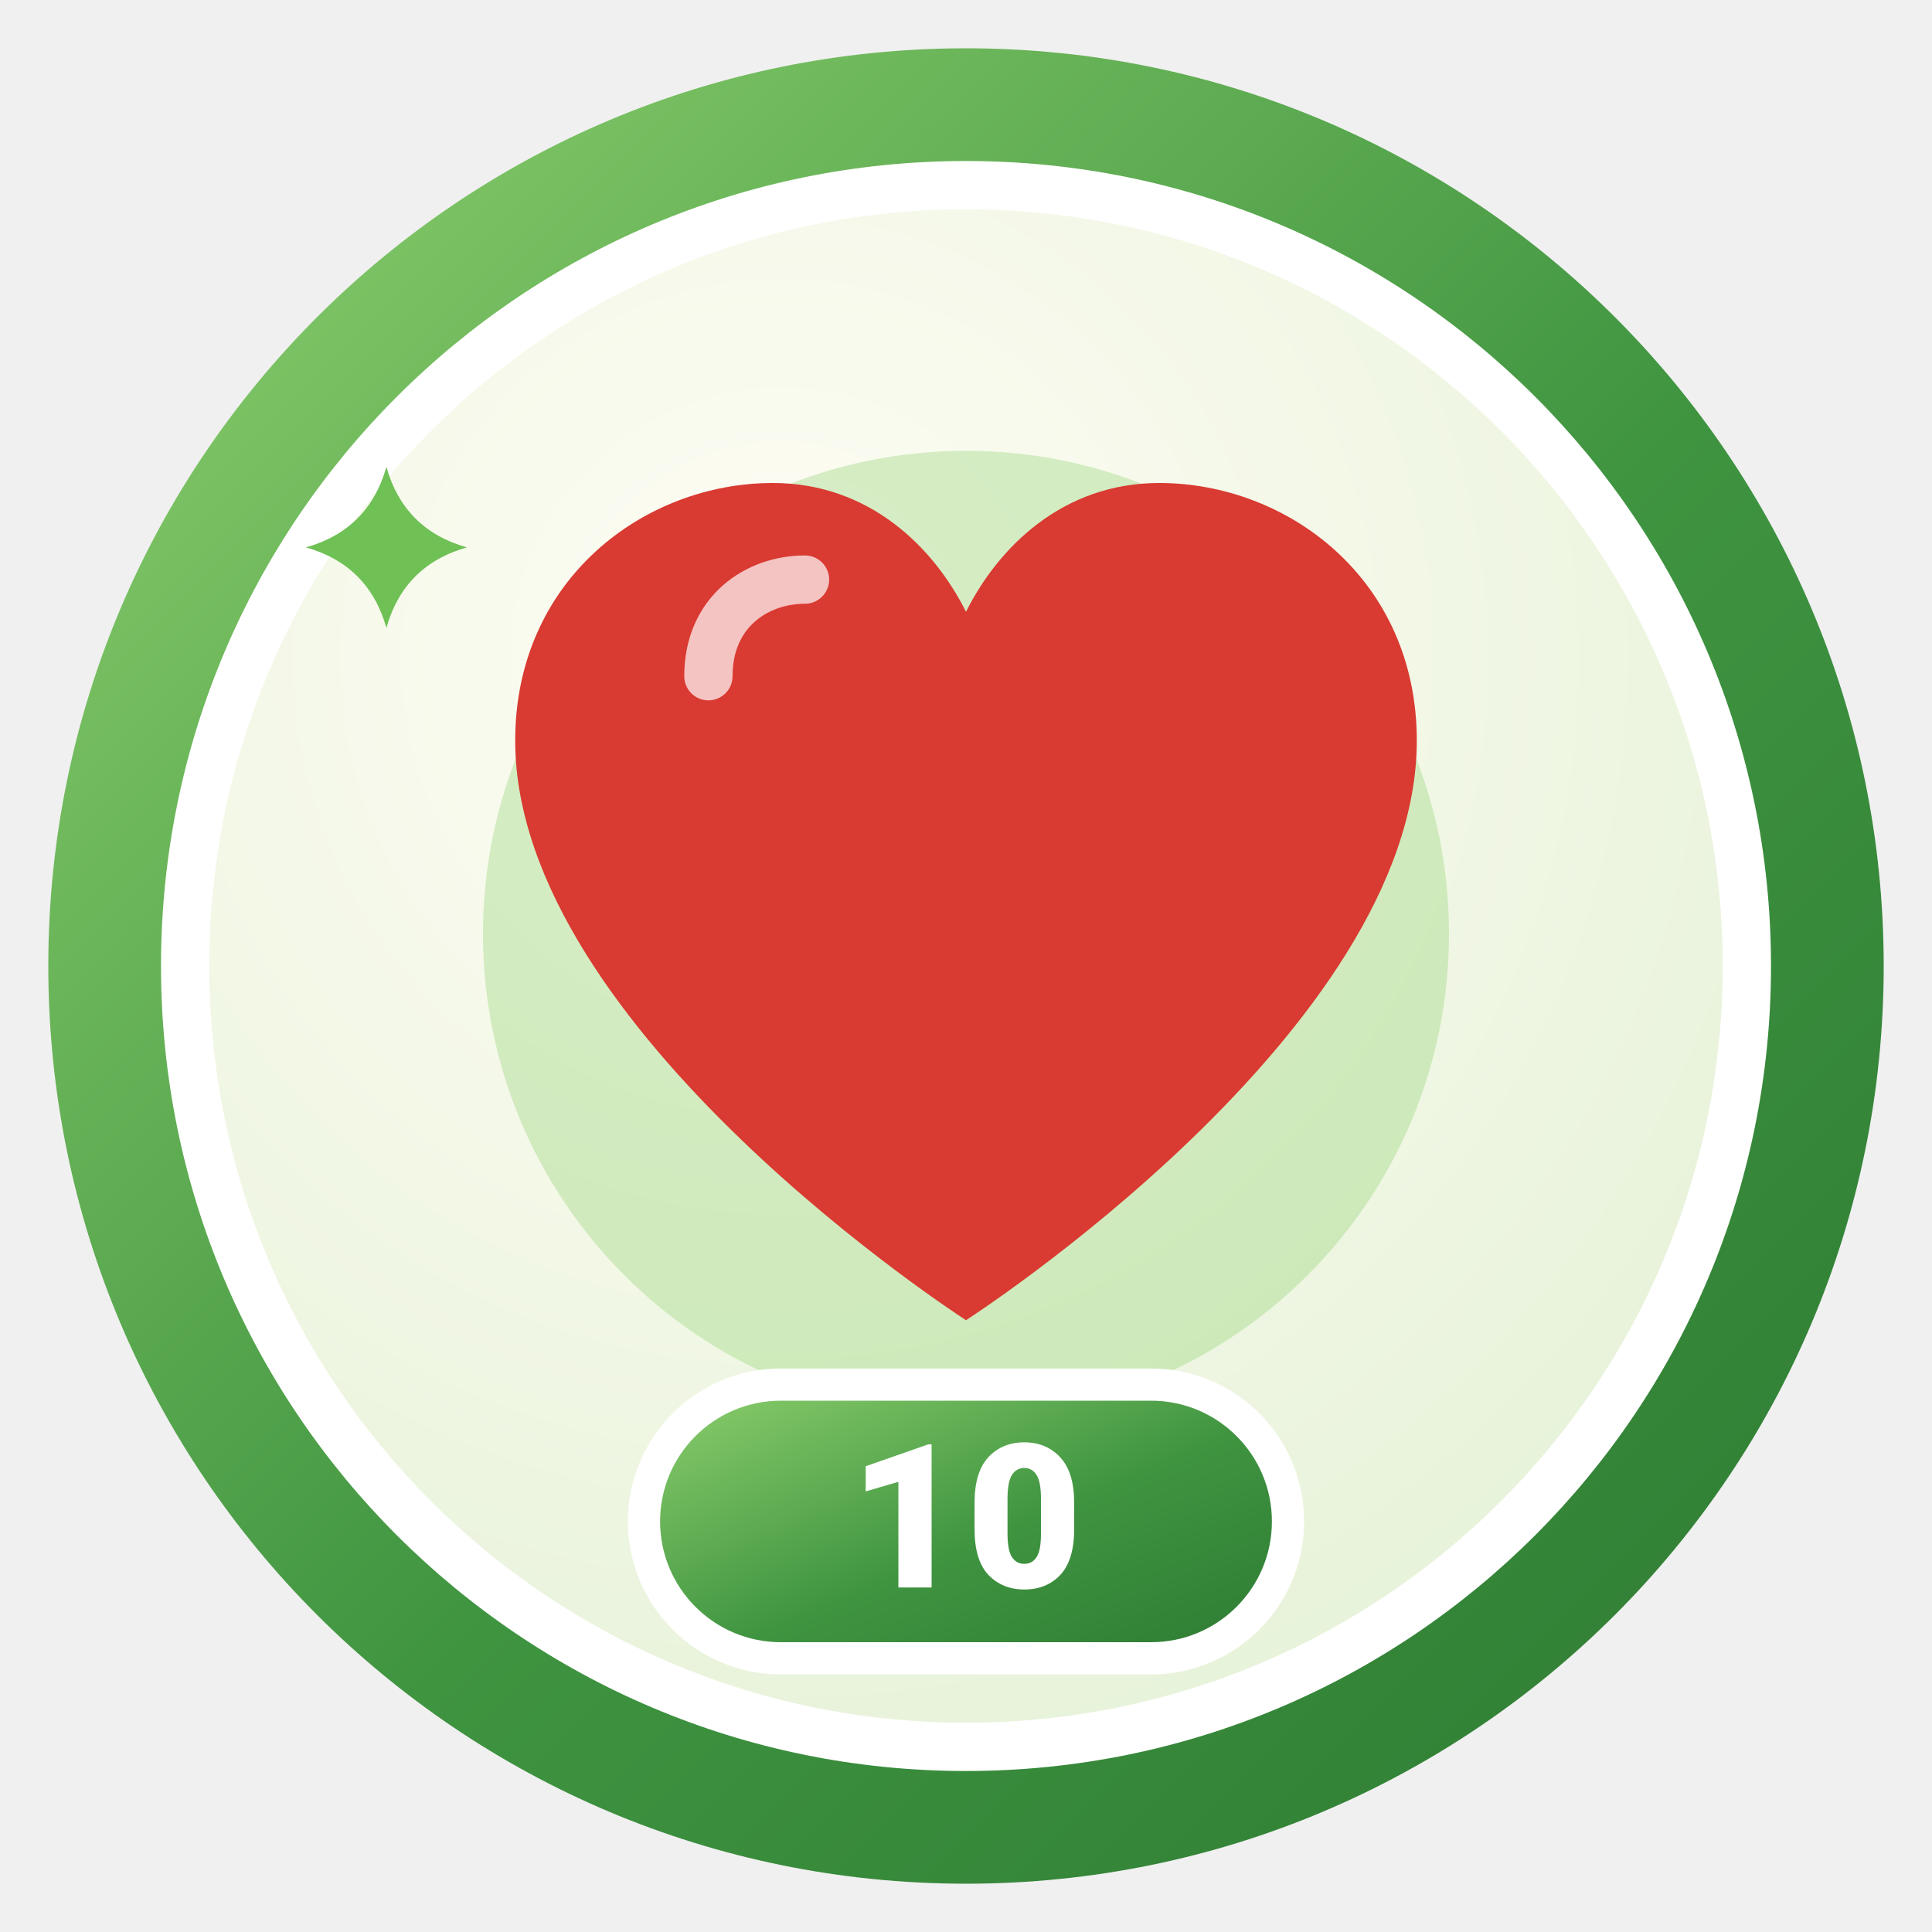
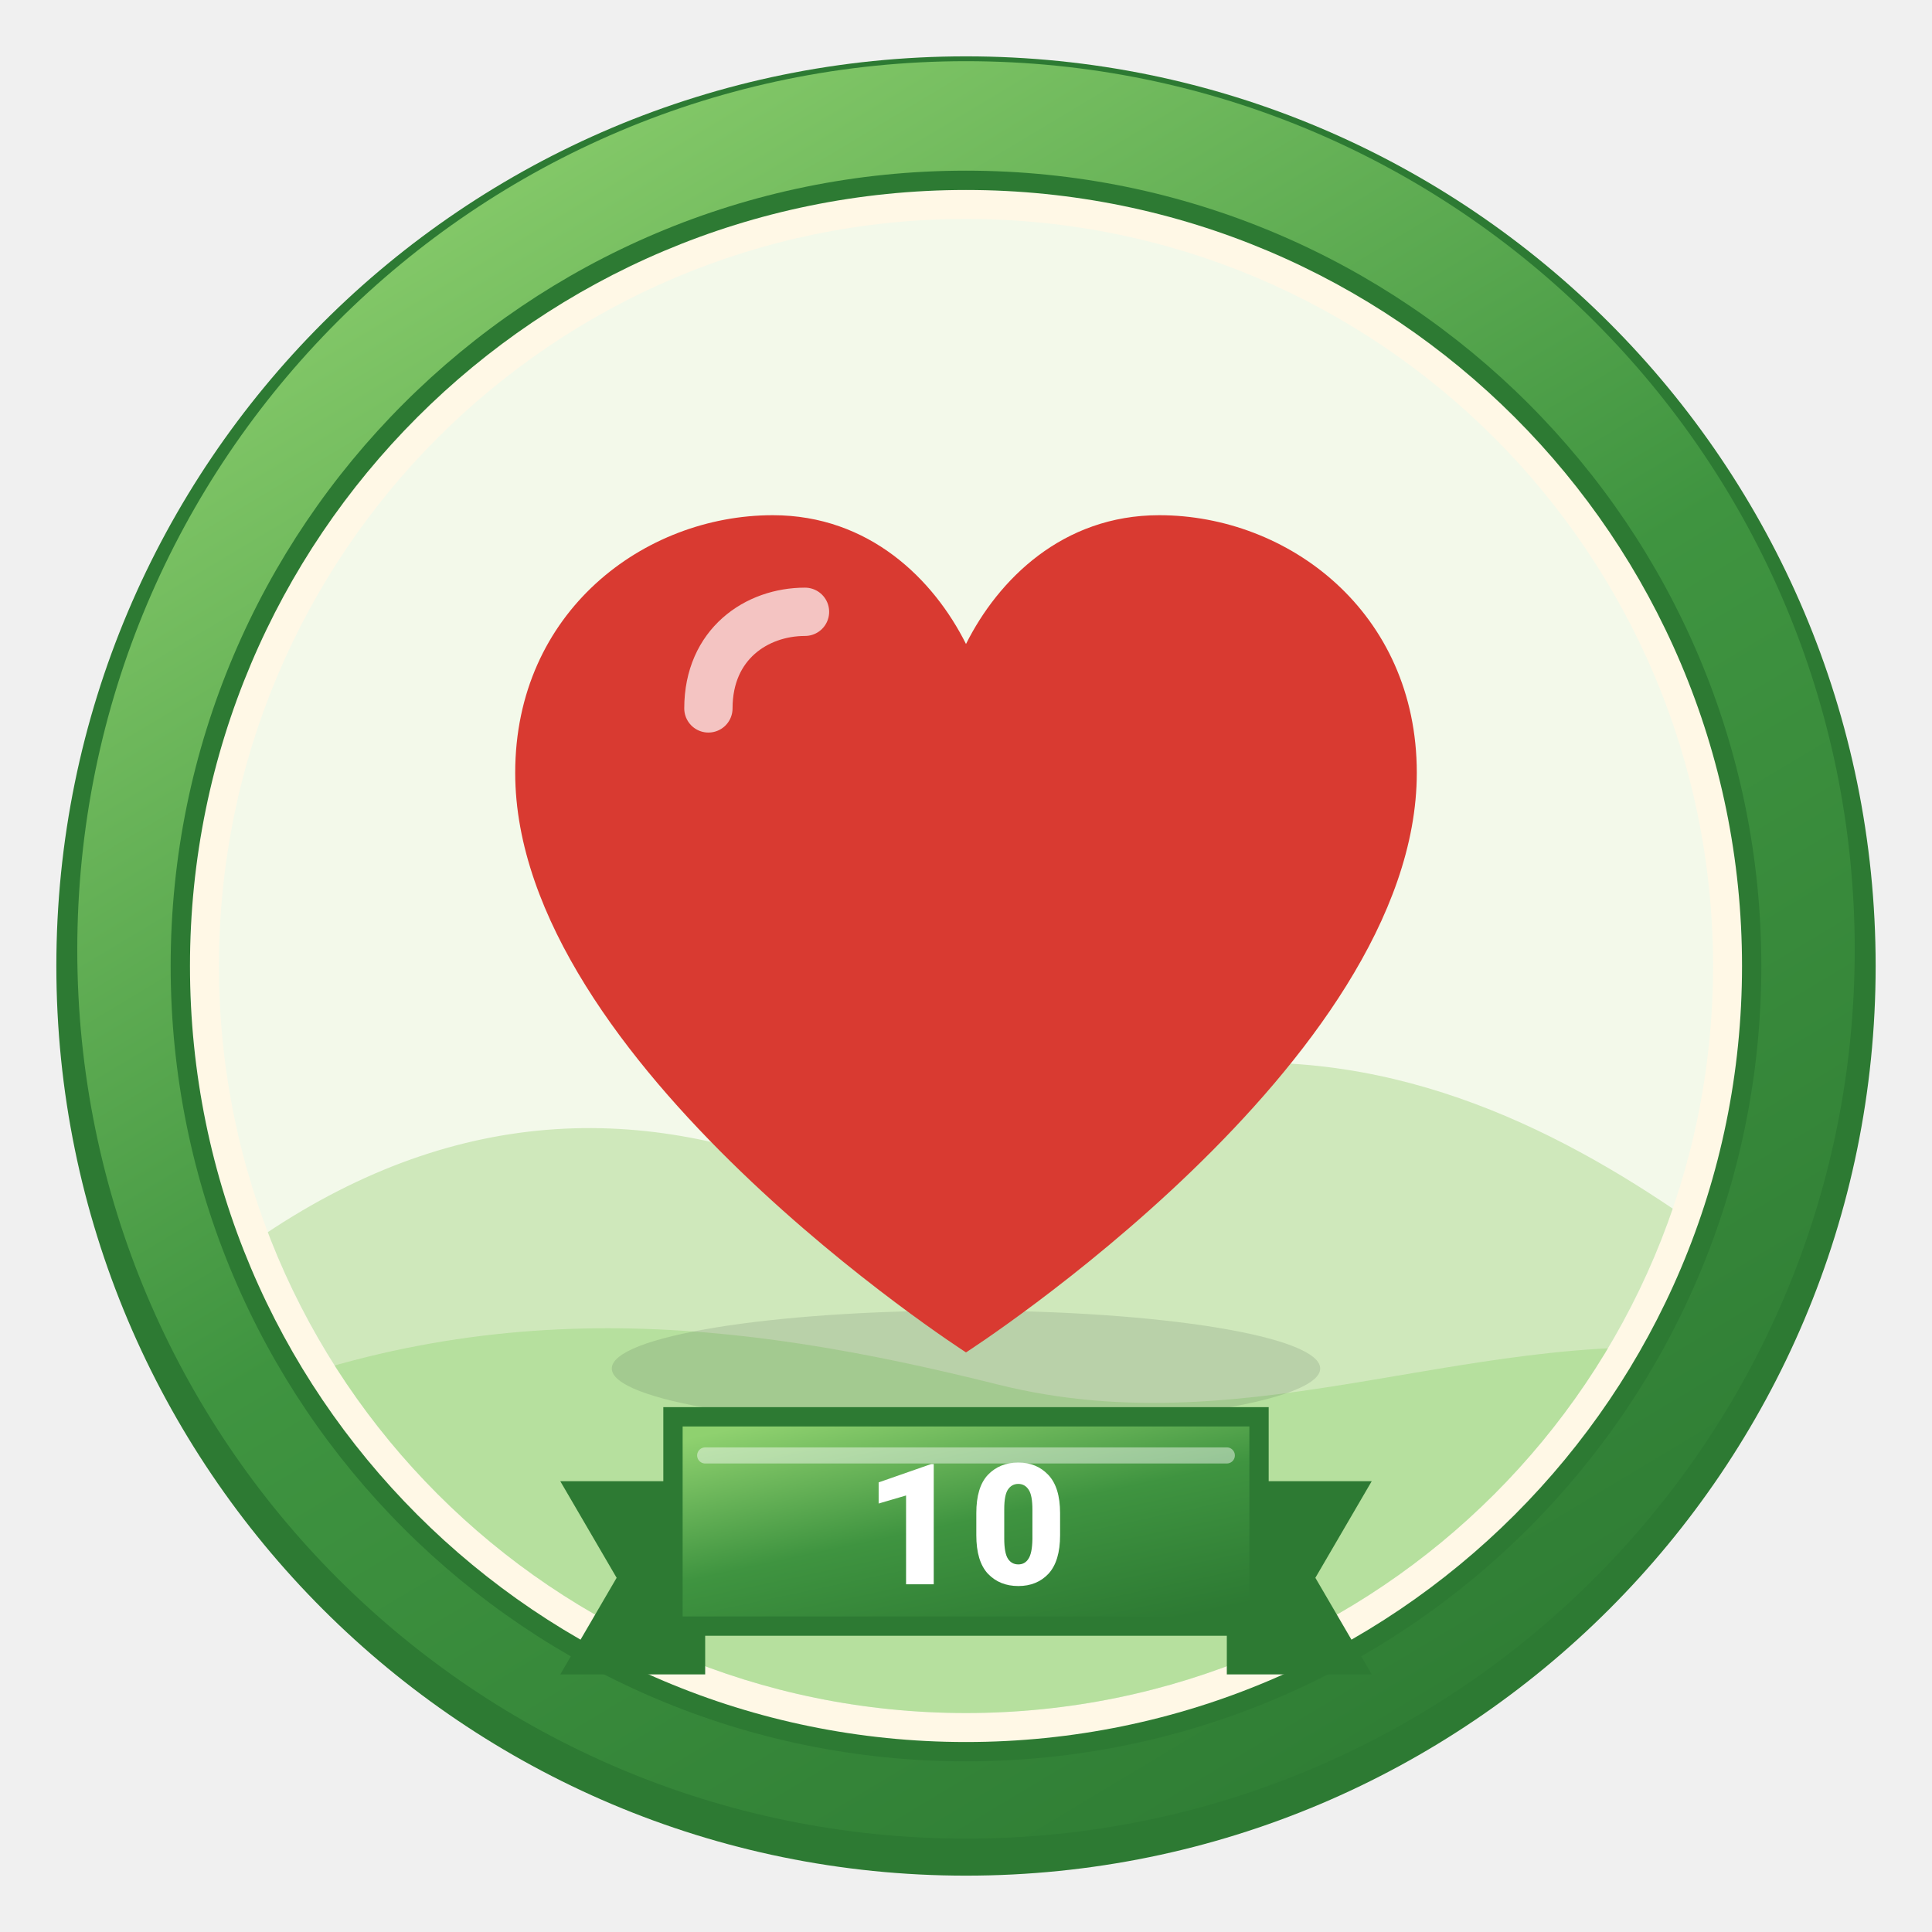
<svg xmlns="http://www.w3.org/2000/svg" viewBox="0 0 120 120" class="bx-badge bx-badge-common" data-badge="like-10">
  <style>.b-float{animation:b-float 4.8s ease-in-out infinite}
.b-sway{animation:b-sway 5.6s ease-in-out infinite;transform-box:fill-box;transform-origin:50% 100%}
.b-pulse{animation:b-pulse 3.6s ease-in-out infinite}
.b-twinkle{animation:b-twinkle 2.8s ease-in-out infinite;transform-box:fill-box;transform-origin:center}
.b-spin{animation:b-spin 28s linear infinite;transform-origin:60px 60px}
.b-blink{animation:b-blink 5.2s 1.2s infinite;transform-box:fill-box;transform-origin:center;transform:scaleY(0)}
@keyframes b-float{0%,100%{transform:translateY(0)}50%{transform:translateY(-2.5px)}}
@keyframes b-sway{0%,100%{transform:rotate(-3deg)}50%{transform:rotate(3deg)}}
@keyframes b-pulse{0%,100%{opacity:.55}50%{opacity:1}}
@keyframes b-twinkle{0%,100%{opacity:.25;transform:scale(.7)}50%{opacity:1;transform:scale(1)}}
@keyframes b-spin{to{transform:rotate(360deg)}}
@keyframes b-blink{0%,92%,100%{transform:scaleY(0)}95%{transform:scaleY(1)}}
@media (prefers-reduced-motion:reduce){.b-float,.b-sway,.b-pulse,.b-twinkle,.b-spin,.b-blink{animation:none}}</style>
  <defs>
-     <radialGradient id="bx-like-10-bg" cx=".38" cy=".3" r=".85">
-       <stop offset="0" stop-color="#fffdf5" />
-       <stop offset="1" stop-color="#e4f1d6" />
-     </radialGradient>
-     <linearGradient id="bx-like-10-ring" x1="0" y1="0" x2="1" y2="1">
+     <linearGradient id="bx-like-10-ring" x1=".2" y1="0" x2=".8" y2="1">
      <stop offset="0" stop-color="#8fd16f" />
-       <stop offset=".55" stop-color="#3f9440" />
+       <stop offset=".5" stop-color="#3f9440" />
      <stop offset="1" stop-color="#2d7a33" />
    </linearGradient>
    <clipPath id="bx-like-10-clip">
-       <circle cx="60" cy="60" r="47" />
+       <circle cx="60" cy="60" r="46.4" />
    </clipPath>
    <radialGradient id="bx-like-10-crown" cx=".4" cy=".28" r=".85">
      <stop offset="0" stop-color="#6fc055" />
      <stop offset=".65" stop-color="#3f9440" />
      <stop offset="1" stop-color="#2d7a33" />
    </radialGradient>
  </defs>
-   <circle cx="60" cy="60" r="57" fill="url(#bx-like-10-ring)" />
-   <circle cx="60" cy="60" r="50" fill="#fff" />
-   <circle cx="60" cy="60" r="47" fill="url(#bx-like-10-bg)" />
+   <circle cx="60" cy="60" r="56.5" fill="#2d7a33" />
+   <circle cx="60" cy="59" r="55.2" fill="url(#bx-like-10-ring)" />
+   <path d="M17.5 46A44.5 44.5 0 0 1 102.5 46" fill="none" stroke="#8fd16f" stroke-width="2.2" stroke-linecap="round" opacity=".9" />
+   <circle cx="60" cy="60" r="49.4" fill="#2d7a33" />
+   <circle cx="60" cy="60" r="48.2" fill="#fff8e6" />
  <g clip-path="url(#bx-like-10-clip)">
-     <circle class="b-pulse" cx="60" cy="58" r="30" fill="#8fd16f" opacity=".35" />
-     <g class="b-float">
-       <path d="M60 82C60 82 32 64 32 46C32 36 40 30 48 30C54 30 58 34 60 38C62 34 66 30 72 30C80 30 88 36 88 46C88 64 60 82 60 82Z" fill="#d93a31" />
+     <circle cx="60" cy="60" r="46.4" fill="#f3f9ea" />
+     <path d="M12 80C24 70 36 68 48 72C58 75 66 66 78 66C90 66 100 72 108 78V108H12Z" fill="#cfe8bb" />
+     <path d="M12 88C30 80 46 82 62 86C78 90 92 82 108 84V108H12Z" fill="#8fd16f" opacity=".38" />
+     <ellipse cx="60" cy="85" rx="22" ry="3.6" fill="#26372c" opacity=".13" />
+     <g transform="translate(0 2)">
+       <g class="b-float">
+         <path d="M60 82C60 82 32 64 32 46C32 36 40 30 48 30C54 30 58 34 60 38C62 34 66 30 72 30C80 30 88 36 88 46C88 64 60 82 60 82Z" fill="#d93a31" />
+       </g>
+       <path d="M44 42C44 38 47 36 50 36" stroke="#fff" stroke-width="3" stroke-linecap="round" fill="none" opacity=".7" />
    </g>
-     <path d="M44 42C44 38 47 36 50 36" stroke="#fff" stroke-width="3" stroke-linecap="round" fill="none" opacity=".7" />
  </g>
-   <path class="b-twinkle" style="animation-delay:0s" fill="#6fc055" d="M24 29Q25.1 32.9 29 34Q25.1 35.1 24 39Q22.9 35.1 19 34Q22.9 32.9 24 29Z" />
  <g>
-     <rect x="40" y="86" width="40" height="17" rx="8.5" fill="url(#bx-like-10-ring)" stroke="#fff" stroke-width="2" />
-     <text x="60" y="98.6" text-anchor="middle" font-family="system-ui,-apple-system,'Segoe UI',Roboto,Arial,sans-serif" font-size="12.5" font-weight="800" fill="#fff">10</text>
+     <path d="M34.8 92L43.8 92L43.8 104L34.8 104L38.3 98Z" fill="#2d7a33" />
+     <path d="M85.2 92L76.2 92L76.2 104L85.2 104L81.7 98Z" fill="#2d7a33" />
+     <path d="M41.8 88H78.2V101H41.8Z" fill="url(#bx-like-10-ring)" stroke="#2d7a33" stroke-width="1.2" />
+     <path d="M43.8 90.4H76.2" stroke="#fff" stroke-width="1" opacity=".45" stroke-linecap="round" />
+     <text x="60" y="98.4" text-anchor="middle" font-family="system-ui,-apple-system,'Segoe UI',Roboto,Arial,sans-serif" font-size="10.5" font-weight="800" letter-spacing=".4" fill="#fff">10</text>
  </g>
</svg>
